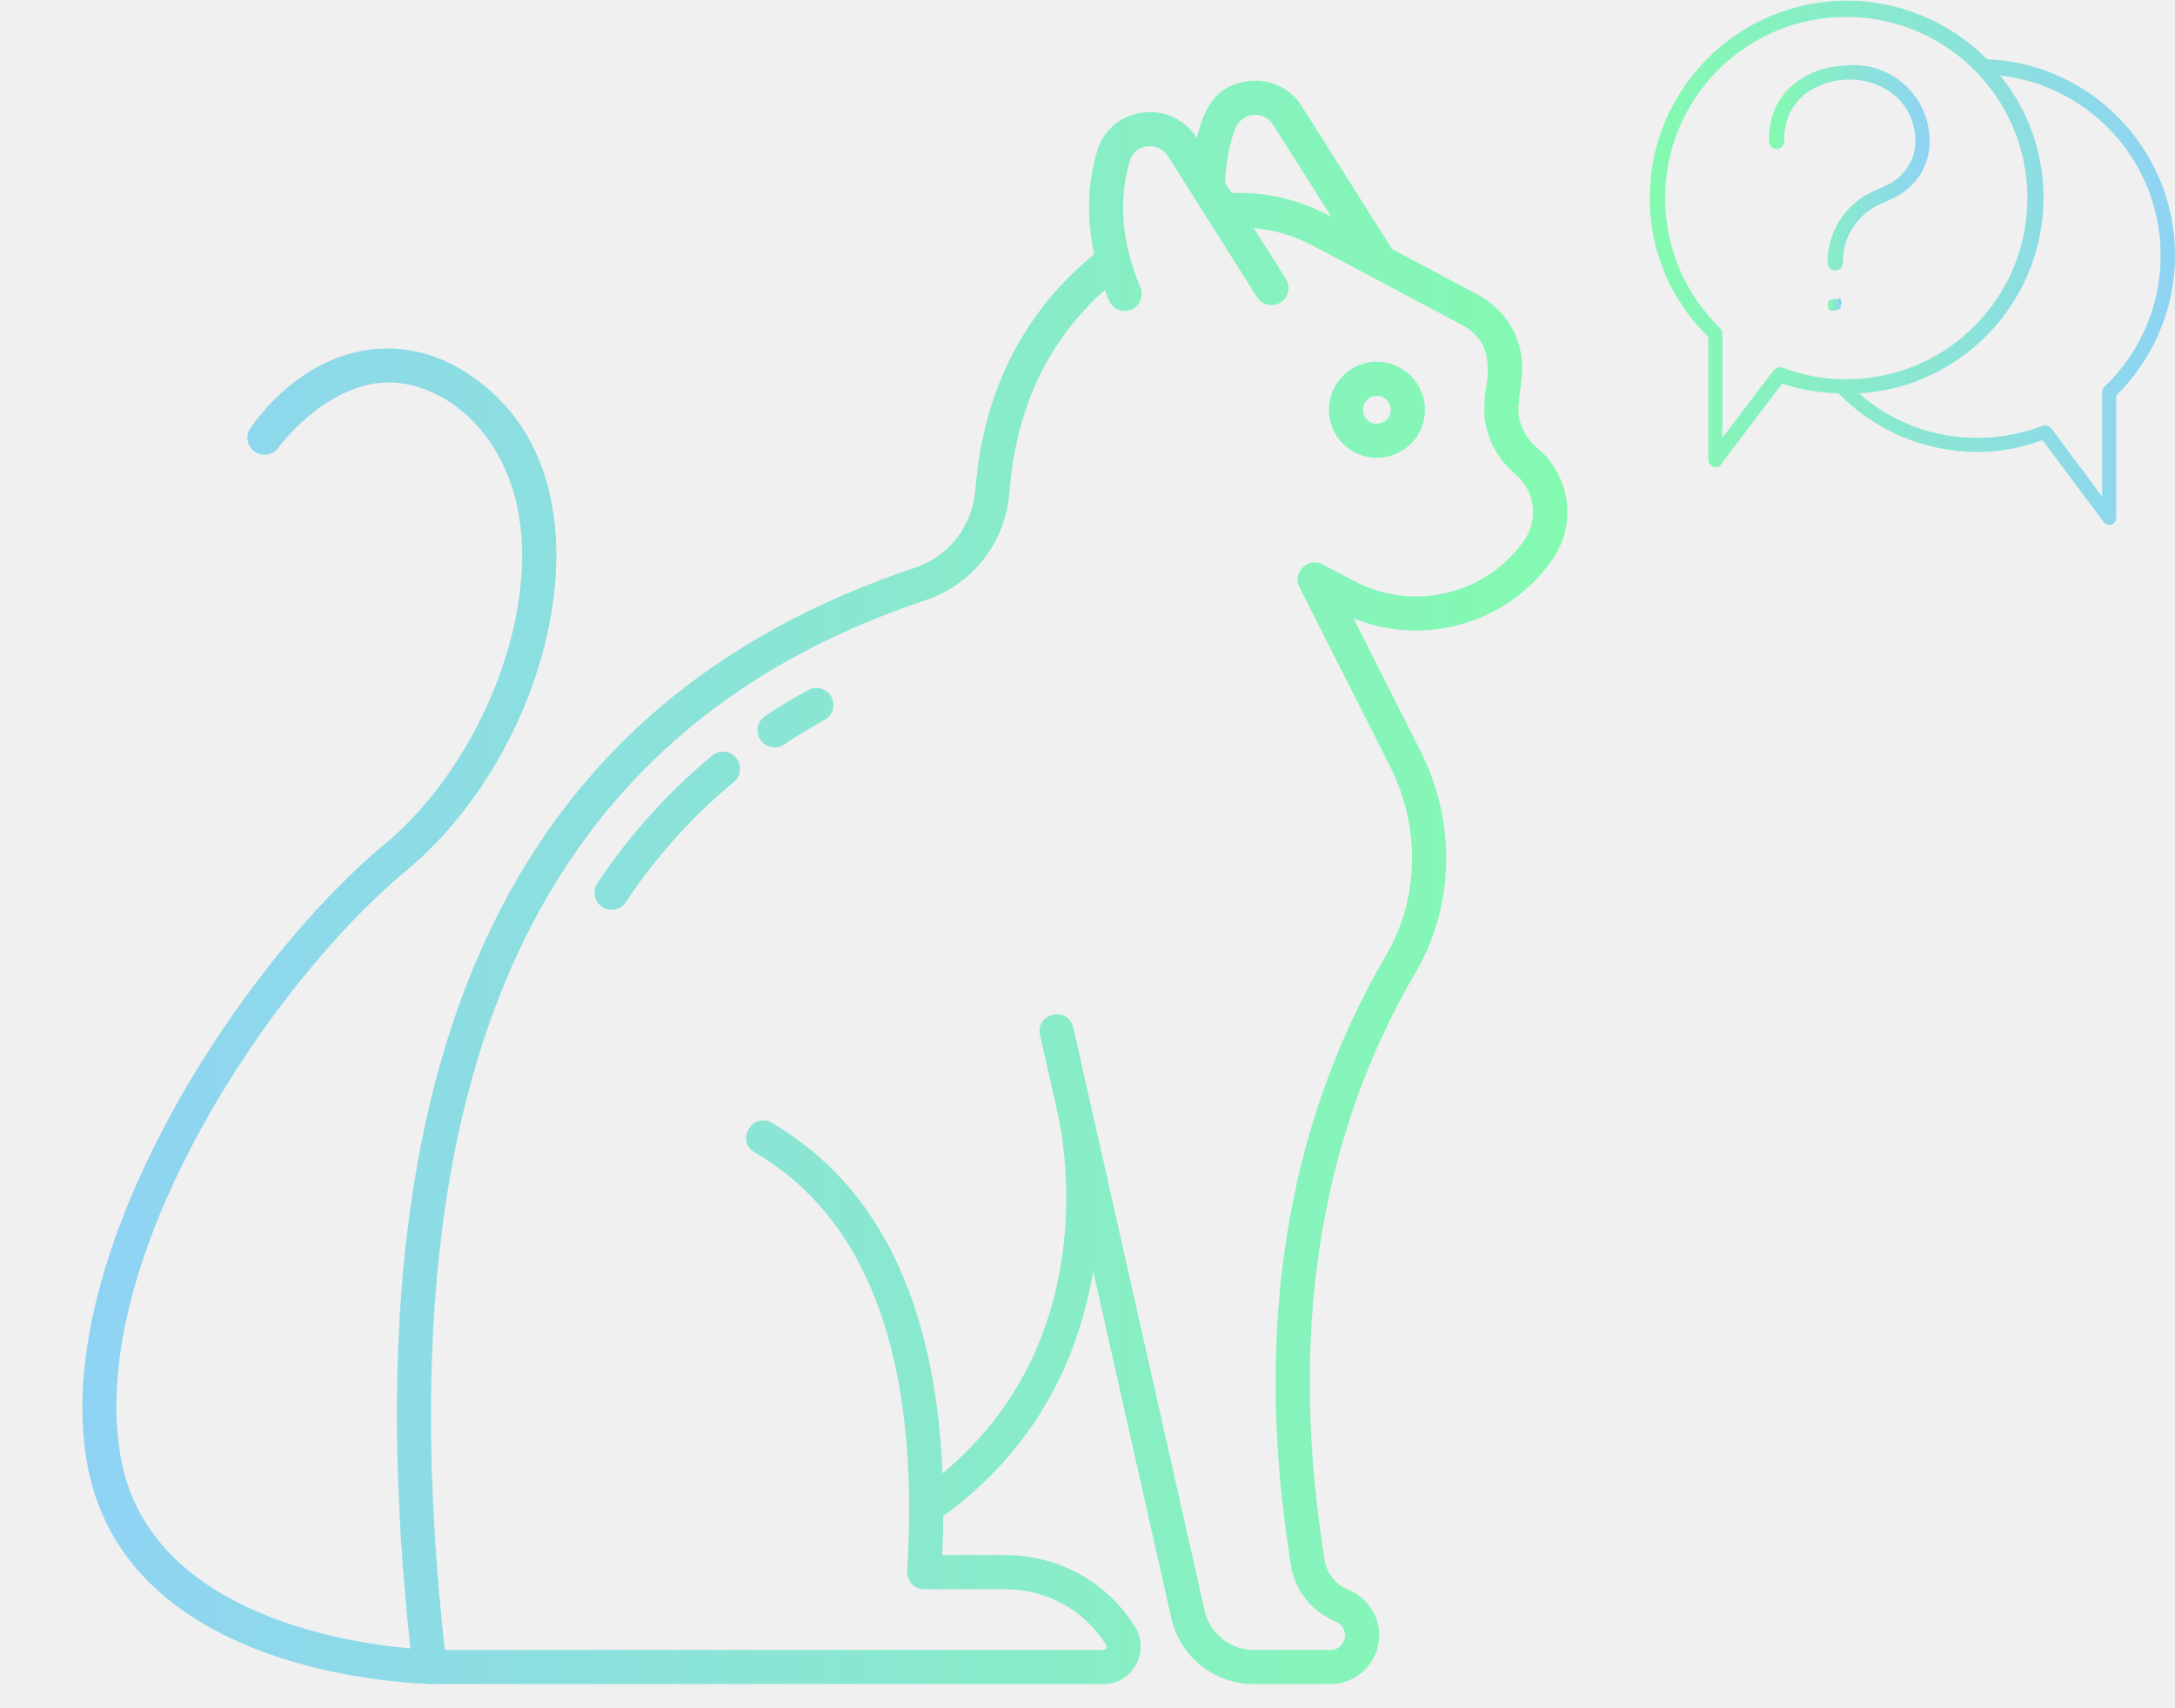
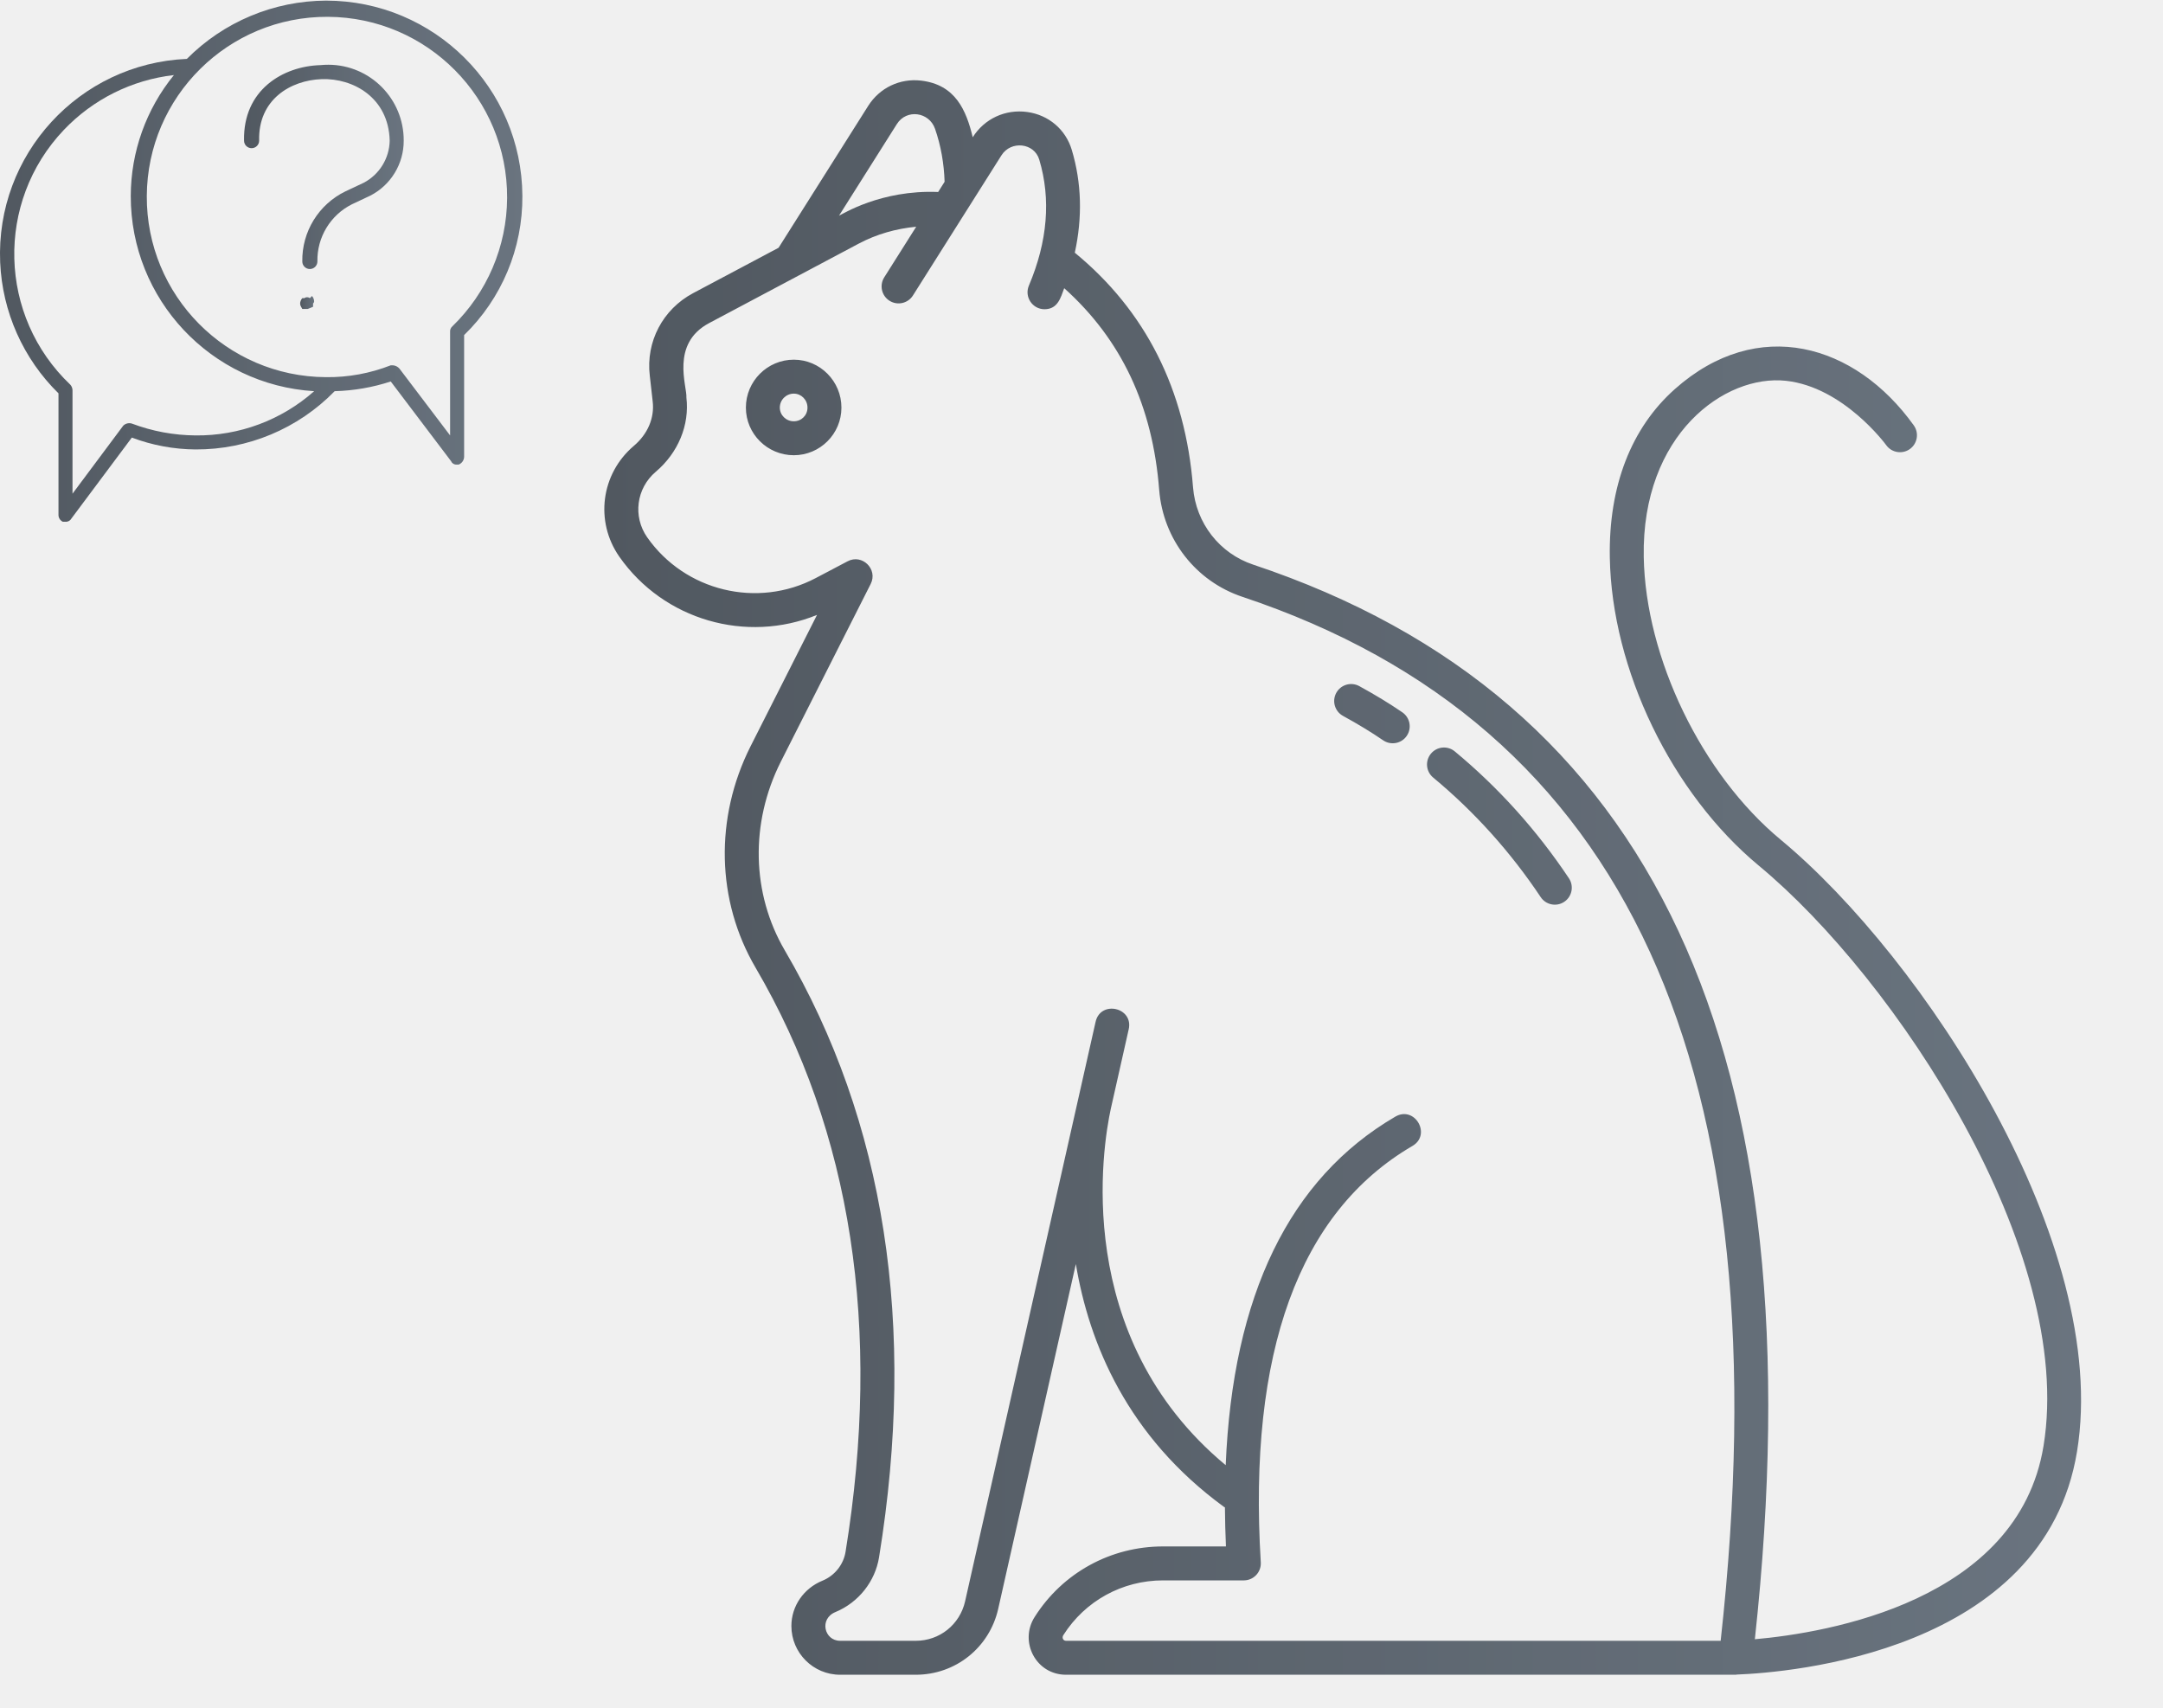
- <svg xmlns="http://www.w3.org/2000/svg" width="265" height="208" viewBox="0 0 265 208" fill="none">
-   <path d="M223.869 36.526C223.676 36.372 223.401 36.372 223.208 36.526H222.943C222.782 36.71 222.688 36.943 222.679 37.187C222.679 37.452 222.811 37.584 222.943 37.848H223.604L224.265 37.584V37.187C224.342 37.12 224.389 37.025 224.397 36.923C224.388 36.678 224.294 36.446 224.133 36.262L223.869 36.526Z" fill="url(#paint0_linear_702_3)" />
-   <path d="M224.926 7.977C220.3 8.109 215.41 11.017 215.542 17.229C215.542 17.741 215.955 18.154 216.467 18.154C216.978 18.154 217.392 17.741 217.392 17.229C217.26 12.206 221.225 9.827 225.058 9.695C228.891 9.563 233.253 11.942 233.385 17.229C233.347 19.397 232.131 21.373 230.213 22.384L227.966 23.441C224.683 25.034 222.621 28.384 222.679 32.032C222.679 32.544 223.094 32.958 223.604 32.958C224.115 32.958 224.528 32.544 224.53 32.032C224.471 29.077 226.117 26.352 228.759 25.027L231.006 23.97C233.533 22.674 235.117 20.068 235.104 17.229C235.129 12.119 231.007 7.956 225.898 7.931C225.574 7.929 225.249 7.945 224.926 7.977Z" fill="url(#paint1_linear_702_3)" />
-   <path d="M225.056 0.077C231.46 0.104 237.592 2.671 242.107 7.214C255.307 7.784 265.546 18.946 264.978 32.146C264.716 38.206 262.164 43.94 257.835 48.188V63.124C257.82 63.466 257.616 63.77 257.307 63.917H257.042C256.722 63.959 256.408 63.802 256.249 63.52L248.848 53.607C246.355 54.548 243.714 55.04 241.049 55.061C234.634 55.093 228.48 52.517 223.999 47.924C221.662 47.861 219.348 47.461 217.126 46.734L209.724 56.515C209.612 56.775 209.346 56.935 209.063 56.911H208.799C208.417 56.758 208.159 56.397 208.138 55.986V41.051C203.532 36.579 200.954 30.42 201.001 24C201.073 10.767 211.822 0.077 225.056 0.077ZM248.848 51.889C249.222 51.775 249.629 51.876 249.905 52.153L256.117 60.48V47.791C256.126 47.547 256.22 47.314 256.381 47.131C265.22 38.735 265.579 24.764 257.185 15.924C253.616 12.168 248.841 9.786 243.693 9.197C247.1 13.379 248.966 18.605 248.98 24C249.003 36.665 239.151 47.154 226.51 47.924C230.515 51.472 235.698 53.405 241.049 53.343C243.714 53.322 246.355 52.83 248.848 51.889ZM209.592 39.993C209.78 40.16 209.877 40.404 209.856 40.654V53.343L216.068 45.148C216.272 44.918 216.556 44.777 216.861 44.752H217.126C219.65 45.743 222.344 46.237 225.056 46.205C237.247 46.143 247.078 36.21 247.016 24.02C246.953 11.83 237.021 1.997 224.83 2.061C212.64 2.123 202.809 12.056 202.871 24.246C202.901 30.186 205.324 35.863 209.592 39.993Z" fill="url(#paint2_linear_702_3)" />
-   <path d="M46.844 102.867C56.503 94.861 63.401 80.615 63.616 68.221C63.88 53.197 53.675 45.833 46.184 46.651C39.122 47.427 33.96 54.465 33.91 54.536C33.238 55.467 31.94 55.679 31.008 55.008C30.078 54.338 29.865 53.042 30.533 52.11C37.7 42.111 49.656 38.644 59.803 47.664C65.169 52.433 67.925 59.567 67.775 68.294C67.535 82.027 60.191 97.208 49.496 106.069C32.765 119.932 10.724 153.22 14.638 177.147C17.754 196.181 41.215 200.042 50.004 200.821C42.172 128.662 62.281 85.574 111.476 69.169C115.593 67.796 118.483 64.081 118.834 59.71C119.77 47.71 124.669 38.063 133.321 30.959C132.373 26.623 132.479 22.4 133.693 18.354C134.447 15.851 136.54 14.075 139.155 13.719C141.825 13.352 144.39 14.538 145.825 16.811L145.827 16.813C146.62 13.516 147.933 10.366 152.165 9.875C154.77 9.577 157.235 10.762 158.636 12.976L169.612 30.352L180.082 35.914C183.806 37.895 185.889 41.871 185.391 46.028L185.036 49.18C184.797 51.195 185.639 53.18 187.353 54.628C191.374 58.043 192.137 63.874 189.126 68.197C183.676 75.984 173.552 78.858 164.904 75.331L173.06 91.457C177.465 100.222 177.233 110.346 172.437 118.538C160.666 138.643 156.954 162.719 161.405 190.1C161.655 191.667 162.735 193.024 164.205 193.634C166.536 194.575 168.043 196.759 168.043 199.202C168.043 202.493 165.367 205.17 162.075 205.17H152.802C147.935 205.17 143.783 201.853 142.706 197.101L133.192 154.852C131.563 164.613 126.868 175.978 115.041 184.609C115.005 184.635 114.964 184.644 114.928 184.667C114.917 186.229 114.876 187.823 114.803 189.45H122.507C128.923 189.45 134.803 192.679 138.231 198.079C140.175 201.109 138.084 205.169 134.401 205.169H52.332C52.291 205.169 52.255 205.149 52.214 205.146C45.895 204.905 14.566 202.461 10.532 177.818C6.37 152.377 29.361 117.351 46.844 102.867ZM155.121 15.2C153.926 13.309 151.157 13.713 150.443 15.787C149.724 17.857 149.342 20.041 149.272 22.269L150.062 23.52C157.113 23.231 161.839 26.279 162.207 26.419L155.121 15.2ZM134.725 200.316C132.061 196.117 127.492 193.609 122.507 193.609H112.611C111.417 193.609 110.463 192.603 110.535 191.403C112.109 165.669 105.857 148.506 91.956 140.389C89.584 139.004 91.67 135.413 94.052 136.797C107.027 144.372 113.984 158.715 114.833 179.497C133.829 163.722 129.868 140.281 128.92 135.883C128.874 135.675 126.573 125.462 126.716 126.097C126.112 123.409 130.167 122.502 130.773 125.181L146.763 196.185C147.407 199.026 149.89 201.011 152.802 201.011H162.075C164.021 201.011 164.67 198.306 162.63 197.483C159.815 196.314 157.773 193.736 157.3 190.761C152.691 162.406 156.575 137.399 168.847 116.436C172.929 109.466 173.115 100.826 169.347 93.329L158.327 71.539C157.415 69.735 159.372 67.819 161.152 68.761L165.061 70.82C172.21 74.582 181.085 72.429 185.717 65.815C187.494 63.265 187.039 59.818 184.665 57.8C181.912 55.472 180.507 52.067 180.905 48.703C180.805 47.338 182.888 42.116 178.131 39.586L159.812 29.855C157.599 28.68 155.199 28.008 152.751 27.776L156.669 33.978C157.282 34.95 156.991 36.233 156.021 36.847C155.046 37.46 153.765 37.17 153.152 36.199L142.309 19.032C141.146 17.186 138.293 17.497 137.677 19.551C136.225 24.384 136.654 29.579 138.946 34.992C139.528 36.37 138.508 37.883 137.032 37.883C135.39 37.881 135.047 36.445 134.618 35.306C127.624 41.587 123.787 49.695 122.981 60.038C122.495 66.08 118.495 71.212 112.792 73.115C65.59 88.853 46.412 130.694 54.193 201.011H134.402C134.745 201.011 134.933 200.639 134.725 200.316ZM167.747 44.063C170.985 44.063 173.619 46.698 173.619 49.935C173.619 53.153 170.985 55.77 167.747 55.77C164.53 55.77 161.913 53.153 161.913 49.935C161.913 46.698 164.53 44.063 167.747 44.063ZM167.747 51.612C168.691 51.612 169.46 50.86 169.46 49.935C169.46 48.99 168.691 48.222 167.747 48.222C166.823 48.222 166.072 48.99 166.072 49.935C166.072 50.876 166.806 51.612 167.747 51.612ZM72.782 107.598C72.144 108.553 72.402 109.843 73.359 110.481C74.304 111.114 75.602 110.866 76.242 109.905C79.932 104.372 84.364 99.444 89.416 95.257C90.301 94.525 90.423 93.214 89.69 92.33C88.959 91.446 87.649 91.321 86.764 92.056C81.4 96.5 76.697 101.73 72.782 107.598ZM93.197 87.261C92.248 87.91 92.005 89.204 92.654 90.152C93.3 91.097 94.591 91.344 95.544 90.695C97.02 89.686 98.628 88.707 100.462 87.704C101.468 87.152 101.838 85.888 101.286 84.881C100.736 83.874 99.471 83.504 98.464 84.057C96.51 85.126 94.786 86.175 93.197 87.261Z" fill="url(#paint3_linear_702_3)" />
+ <svg xmlns="http://www.w3.org/2000/svg" width="209" height="165" viewBox="0 0 209 165" fill="none">
+   <g opacity="0.8">
+     <g clip-path="url(#clip0_928_509)">
+       <path d="M31.503 0.06C26.452 0.082 21.616 2.107 18.055 5.69C7.645 6.139 -0.431 14.942 0.017 25.353C0.224 30.133 2.237 34.654 5.651 38.005V49.784C5.663 50.054 5.824 50.294 6.068 50.41H6.276C6.528 50.443 6.776 50.319 6.902 50.097L12.739 42.279C14.705 43.021 16.788 43.409 18.889 43.425C23.949 43.45 28.803 41.419 32.337 37.796C34.18 37.747 36.005 37.432 37.757 36.858L43.595 44.572C43.684 44.778 43.893 44.904 44.116 44.885H44.325C44.626 44.764 44.829 44.479 44.846 44.155V32.376C48.479 28.849 50.511 23.991 50.475 18.928C50.418 8.492 41.941 0.06 31.503 0.06ZM12.739 40.924C12.444 40.834 12.123 40.913 11.905 41.132L7.006 47.7V37.692C6.998 37.499 6.924 37.316 6.797 37.171C-0.173 30.549 -0.457 19.531 6.163 12.559C8.978 9.597 12.744 7.718 16.805 7.253C14.117 10.552 12.645 14.673 12.635 18.928C12.616 28.917 20.386 37.19 30.356 37.796C27.198 40.595 23.11 42.119 18.889 42.07C16.788 42.054 14.705 41.666 12.739 40.924ZM43.699 31.542C43.551 31.673 43.474 31.866 43.491 32.063V42.07L38.591 35.607C38.431 35.426 38.207 35.314 37.966 35.295H37.757C35.766 36.076 33.642 36.466 31.503 36.441C21.889 36.392 14.135 28.558 14.184 18.944C14.233 9.33 22.067 1.575 31.681 1.625C41.295 1.674 49.049 9.508 49 19.122C48.976 23.807 47.065 28.284 43.699 31.542Z" fill="url(#paint0_linear_928_509)" />
+       <path d="M29.938 28.808C29.786 28.686 29.569 28.686 29.417 28.808H29.209C29.081 28.952 29.007 29.136 29 29.329C29 29.537 29.104 29.642 29.209 29.85H29.73L30.251 29.642V29.329C30.311 29.276 30.349 29.201 30.355 29.12C30.348 28.927 30.274 28.744 30.147 28.599L29.938 28.808Z" fill="url(#paint1_linear_928_509)" />
+       <path d="M30.982 6.291C27.333 6.395 23.476 8.689 23.581 13.588C23.581 13.992 23.907 14.318 24.31 14.318C24.714 14.318 25.04 13.992 25.04 13.588C24.936 9.627 28.063 7.751 31.086 7.646C34.109 7.542 37.549 9.418 37.654 13.588C37.623 15.298 36.664 16.856 35.152 17.654L33.38 18.488C30.79 19.744 29.164 22.386 29.21 25.263C29.21 25.667 29.537 25.993 29.939 25.993C30.342 25.993 30.668 25.667 30.669 25.263C30.623 22.932 31.921 20.783 34.005 19.738L35.777 18.904C37.77 17.883 39.019 15.827 39.009 13.588C39.028 9.558 35.778 6.274 31.748 6.255C31.493 6.254 31.236 6.266 30.982 6.291Z" fill="url(#paint2_linear_928_509)" />
+     </g>
+     <path d="M172.055 81.129C164.437 74.815 158.997 63.58 158.827 53.805C158.62 41.956 166.668 36.148 172.576 36.793C178.145 37.404 182.216 42.955 182.256 43.011C182.786 43.745 183.81 43.913 184.545 43.384C185.278 42.855 185.446 41.833 184.919 41.098C179.267 33.212 169.837 30.477 161.835 37.591C157.602 41.353 155.429 46.98 155.548 53.862C155.737 64.693 161.529 76.666 169.964 83.654C183.159 94.588 200.543 120.842 197.455 139.712C194.998 154.724 176.495 157.769 169.563 158.383C175.74 101.473 159.88 67.49 121.082 54.552C117.834 53.469 115.555 50.539 115.278 47.092C114.54 37.628 110.677 30.02 103.853 24.417C104.6 20.997 104.516 17.666 103.559 14.475C102.965 12.501 101.314 11.101 99.251 10.82C97.146 10.531 95.123 11.466 93.991 13.259L93.99 13.26C93.364 10.66 92.329 8.175 88.991 7.788C86.936 7.553 84.992 8.487 83.887 10.234L75.231 23.938L66.973 28.324C64.036 29.887 62.393 33.023 62.786 36.301L63.066 38.787C63.255 40.377 62.59 41.942 61.239 43.084C58.068 45.778 57.466 50.376 59.841 53.785C64.139 59.927 72.124 62.194 78.944 59.412L72.511 72.13C69.038 79.043 69.22 87.028 73.003 93.489C82.286 109.345 85.214 128.333 81.703 149.928C81.507 151.164 80.654 152.234 79.495 152.715C77.656 153.457 76.468 155.18 76.468 157.106C76.468 159.702 78.579 161.813 81.175 161.813H88.488C92.327 161.813 95.602 159.197 96.451 155.45L103.954 122.129C105.239 129.827 108.942 138.79 118.27 145.598C118.298 145.618 118.33 145.625 118.359 145.643C118.367 146.875 118.4 148.132 118.457 149.415H112.382C107.321 149.415 102.683 151.962 99.98 156.221C98.447 158.61 100.096 161.813 103.001 161.813H167.727C167.76 161.813 167.788 161.796 167.82 161.795C172.804 161.604 197.512 159.677 200.694 140.241C203.976 120.176 185.844 92.552 172.055 81.129ZM86.659 11.988C87.602 10.497 89.785 10.816 90.349 12.45C90.916 14.084 91.217 15.806 91.272 17.563L90.65 18.549C85.089 18.322 81.361 20.726 81.071 20.836L86.659 11.988ZM102.746 157.985C104.847 154.673 108.45 152.696 112.381 152.696H120.186C121.128 152.696 121.88 151.902 121.823 150.955C120.582 130.66 125.513 117.123 136.476 110.722C138.347 109.629 136.702 106.797 134.823 107.889C124.59 113.863 119.103 125.175 118.434 141.566C103.452 129.124 106.576 110.637 107.323 107.168C107.36 107.004 109.174 98.949 109.062 99.45C109.538 97.33 106.34 96.615 105.862 98.728L93.251 154.727C92.743 156.968 90.785 158.533 88.488 158.533H81.175C79.64 158.533 79.129 156.4 80.737 155.751C82.957 154.829 84.568 152.795 84.941 150.449C88.576 128.086 85.513 108.364 75.834 91.831C72.615 86.334 72.468 79.519 75.44 73.607L84.131 56.421C84.85 54.998 83.307 53.487 81.903 54.23L78.82 55.854C73.182 58.821 66.182 57.123 62.529 51.907C61.128 49.895 61.487 47.177 63.358 45.586C65.53 43.75 66.638 41.064 66.324 38.411C66.403 37.335 64.76 33.216 68.512 31.221L82.96 23.546C84.705 22.619 86.597 22.089 88.529 21.906L85.439 26.798C84.955 27.564 85.184 28.576 85.95 29.06C86.719 29.544 87.729 29.315 88.213 28.549L96.764 15.01C97.682 13.554 99.932 13.799 100.417 15.419C101.562 19.231 101.224 23.328 99.416 27.597C98.957 28.684 99.762 29.878 100.926 29.878C102.221 29.876 102.491 28.744 102.83 27.845C108.346 32.799 111.372 39.193 112.008 47.351C112.391 52.116 115.545 56.164 120.044 57.664C157.27 70.077 172.396 103.075 166.259 158.533H103C102.73 158.533 102.581 158.24 102.746 157.985ZM76.702 34.752C74.147 34.752 72.071 36.83 72.071 39.383C72.071 41.92 74.147 43.984 76.702 43.984C79.239 43.984 81.303 41.92 81.303 39.383C81.303 36.83 79.239 34.752 76.702 34.752ZM76.702 40.705C75.957 40.705 75.35 40.112 75.35 39.383C75.35 38.637 75.957 38.032 76.702 38.032C77.43 38.032 78.023 38.638 78.023 39.383C78.023 40.124 77.443 40.705 76.702 40.705ZM151.598 84.86C152.101 85.614 151.898 86.631 151.144 87.134C150.398 87.633 149.375 87.438 148.87 86.679C145.96 82.316 142.464 78.43 138.48 75.127C137.781 74.549 137.685 73.516 138.264 72.818C138.84 72.122 139.873 72.023 140.571 72.602C144.802 76.107 148.511 80.232 151.598 84.86ZM135.498 68.821C136.246 69.333 136.438 70.353 135.926 71.101C135.417 71.846 134.398 72.041 133.647 71.529C132.483 70.733 131.214 69.962 129.768 69.17C128.974 68.735 128.682 67.738 129.118 66.944C129.552 66.15 130.55 65.858 131.344 66.294C132.885 67.137 134.244 67.965 135.498 68.821Z" fill="url(#paint3_linear_928_509)" />
+   </g>
  <defs>
-     <linearGradient id="paint0_linear_702_3" x1="222.679" y1="37.055" x2="224.397" y2="37.055" gradientUnits="userSpaceOnUse">
-       <stop stop-color="#84FAB0" />
-       <stop offset="1" stop-color="#8FD3F4" />
+     <linearGradient id="paint0_linear_928_509" x1="-0" y1="25.238" x2="50.475" y2="25.238" gradientUnits="userSpaceOnUse">
+       <stop stop-color="#29323C" />
+       <stop offset="1" stop-color="#485563" />
    </linearGradient>
-     <linearGradient id="paint1_linear_702_3" x1="215.539" y1="20.444" x2="235.104" y2="20.444" gradientUnits="userSpaceOnUse">
-       <stop stop-color="#84FAB0" />
-       <stop offset="1" stop-color="#8FD3F4" />
+     <linearGradient id="paint1_linear_928_509" x1="29" y1="29.224" x2="30.355" y2="29.224" gradientUnits="userSpaceOnUse">
+       <stop stop-color="#29323C" />
+       <stop offset="1" stop-color="#485563" />
    </linearGradient>
-     <linearGradient id="paint2_linear_702_3" x1="265.001" y1="32" x2="201" y2="32" gradientUnits="userSpaceOnUse">
-       <stop stop-color="#8FD3F4" />
-       <stop offset="1" stop-color="#84FAB0" />
+     <linearGradient id="paint2_linear_928_509" x1="23.579" y1="16.124" x2="39.009" y2="16.124" gradientUnits="userSpaceOnUse">
+       <stop stop-color="#29323C" />
+       <stop offset="1" stop-color="#485563" />
    </linearGradient>
-     <linearGradient id="paint3_linear_702_3" x1="190.962" y1="107.5" x2="10.038" y2="107.5" gradientUnits="userSpaceOnUse">
-       <stop stop-color="#84FAB0" />
-       <stop offset="1" stop-color="#8FD3F4" />
+     <linearGradient id="paint3_linear_928_509" x1="58.393" y1="84.783" x2="201.084" y2="84.783" gradientUnits="userSpaceOnUse">
+       <stop stop-color="#29323C" />
+       <stop offset="1" stop-color="#485563" />
    </linearGradient>
+     <clipPath id="clip0_928_509">
+       <rect width="50.475" height="50.475" fill="white" transform="matrix(-1 0 0 1 50.4756 0)" />
+     </clipPath>
  </defs>
</svg>
